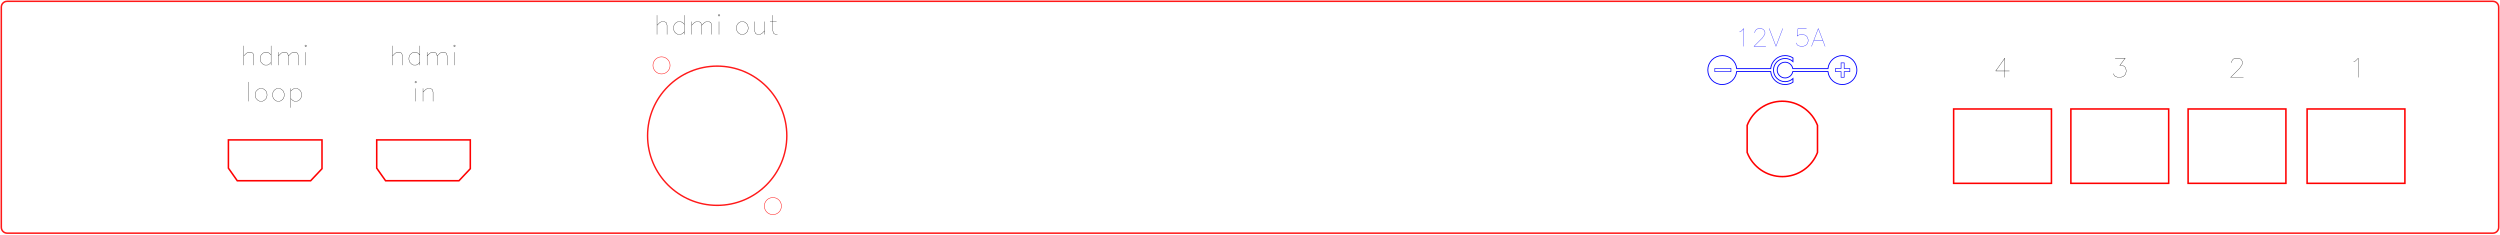
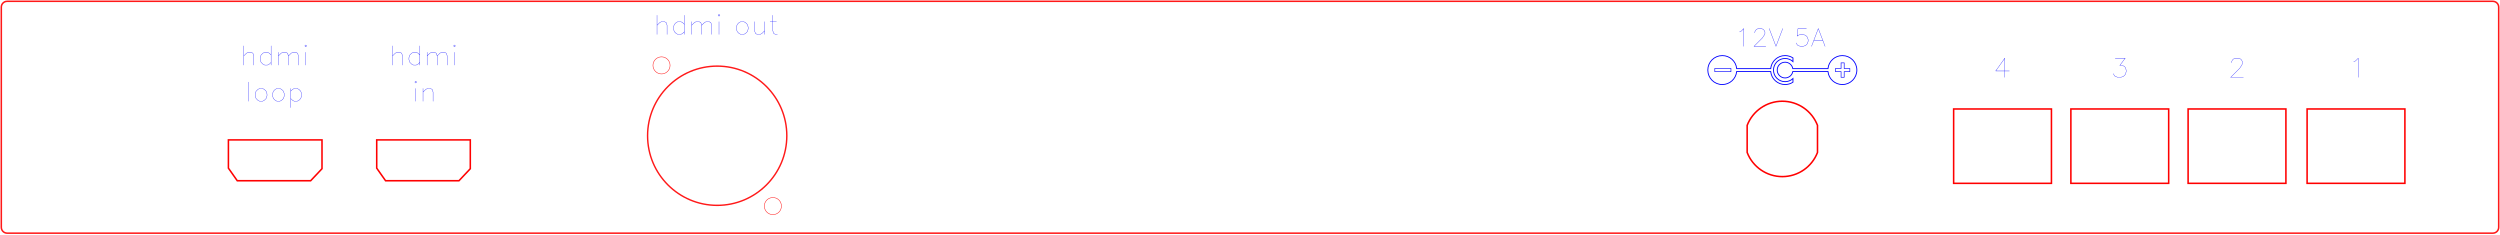
<svg xmlns="http://www.w3.org/2000/svg" width="426.5mm" height="40mm" viewBox="0 0 426.5 40" version="1.1" id="svg2045" xml:space="preserve">
  <defs id="defs2042">
    <rect x="148.269" y="40.008" width="66.833" height="31.366" id="rect418" />
    <rect x="964.487" y="81.855" width="143.455" height="50.571" id="rect67056" />
    <rect x="1270.76" y="20.01" width="39.583" height="50.258" id="rect62484" />
    <rect x="138.944" y="37.056" width="105.783" height="54.975" id="rect52808" />
    <rect x="138.944" y="37.056" width="105.783" height="54.975" id="rect52808-2" />
    <rect x="138.944" y="37.056" width="105.783" height="54.975" id="rect52808-7" />
    <rect x="1270.76" y="20.01" width="39.583" height="50.258" id="rect62484-4" />
    <rect x="1270.76" y="20.01" width="39.583" height="50.258" id="rect62484-0" />
    <rect x="1270.76" y="20.01" width="39.583" height="50.258" id="rect62484-6" />
  </defs>
  <path id="outline" style="opacity:0.9;fill:none;stroke:#ff0000;stroke-width:0.265;stop-color:#000000" d="M 1.222,0.224 H 425.278 c 0.553,0 0.999,0.445 0.999,0.999 V 38.778 c 0,0.553 -0.445,0.999 -0.999,0.999 H 1.222 c -0.553,0 -0.999,-0.445 -0.999,-0.999 V 1.222 c 0,-0.553 0.445,-0.999 0.999,-0.999 z" />
  <path id="rect2988-5" style="fill:none;stroke:#ff0000;stroke-width:0.265;stop-color:#000000" d="M 333.291,18.592 H 349.976 V 31.277 H 333.291 Z" />
  <path id="rect2988-5-3" style="fill:none;stroke:#ff0000;stroke-width:0.265;stop-color:#000000" d="m 353.291,18.591 h 16.685 v 12.685 h -16.685 z" />
  <path id="rect2988-5-3-1" style="fill:none;stroke:#ff0000;stroke-width:0.265;stop-color:#000000" d="m 373.291,18.591 h 16.685 v 12.685 h -16.685 z" />
  <path id="rect2988-5-3-2" style="fill:none;stroke:#ff0000;stroke-width:0.265;stop-color:#000000" d="m 393.591,18.591 h 16.685 v 12.685 h -16.685 z" />
  <path id="rect3358-0-9-8" style="fill:none;stroke:#ff0000;stroke-width:0.265;stroke-dasharray:none;stop-color:#000000" d="m 64.267,23.867 h 15.966 v 4.912 c -1.933,2.054 0,0 -1.933,2.054 H 65.777 l -1.51,-2.144 z" />
  <path id="rect3358-0-9-3-7" style="fill:none;stroke:#ff0000;stroke-width:0.265;stroke-dasharray:none;stop-color:#000000" d="m 38.967,23.867 h 15.966 v 4.912 c -1.933,2.054 0,0 -1.933,2.054 H 40.477 l -1.51,-2.144 z" />
  <path id="path11218" style="fill:none;stroke:#ff0000;stroke-width:0.265;stroke-dasharray:none;stop-color:#000000" d="m 304.065,17.269 a 6.431,6.431 0 0 0 -6,4.121 v 4.619 a 6.431,6.431 0 0 0 6,4.121 6.431,6.431 0 0 0 6,-4.121 v -4.623 a 6.431,6.431 0 0 0 -6,-4.117 z" />
  <g id="g67313" transform="translate(13.2292, 0)">
    <g id="g60015" transform="translate(-234.251, 0.510737)">
      <path id="path9694-0-2" style="opacity:0.9;fill:none;stroke:#ff0000;stroke-width:0.085;stop-color:#000000" d="m 351.419,34.646 a 1.458,1.458 0 0 1 1.458,-1.458 1.458,1.458 0 0 1 1.458,1.458 1.458,1.458 0 0 1 -1.458,1.458 1.458,1.458 0 0 1 -1.458,-1.458 z" />
      <path id="path9696-6-3" style="opacity:0.9;fill:none;stroke:#ff0000;stroke-width:0.085;stop-color:#000000" d="m 332.419,10.646 a 1.458,1.458 0 0 1 1.458,-1.458 1.458,1.458 0 0 1 1.458,1.458 1.458,1.458 0 0 1 -1.458,1.458 1.458,1.458 0 0 1 -1.458,-1.458 z" />
      <path id="path9702-5-5" style="opacity:0.9;fill:none;stroke:#ff0000;stroke-width:0.246;stroke-dasharray:none;stop-color:#000000" d="m 331.499,22.646 a 11.877,11.877 0 0 1 11.877,-11.877 11.877,11.877 0 0 1 11.877,11.877 11.877,11.877 0 0 1 -11.877,11.877 11.877,11.877 0 0 1 -11.877,-11.877 z" />
    </g>
-     <g style="fill:none;stroke:#000000;stroke-linecap:round;stroke-linejoin:round" id="g600" transform="translate(-1.331708,1.058333)">
-       <g transform="translate(99.1048,4.81367)" id="g598">
-         <path d="M 220,662 V 0 m 0,315 95,95 63,31 h 94 l 64,-31 31,-95 V 0" style="stroke-width:0.105in" transform="scale(0.0049389,-0.0049389)" id="path584" />
-         <path d="M 567,662 V 0 m 0,346 -63,64 -63,31 H 346 L 284,410 220,346 189,252 V 189 L 220,94.5 284,31.5 346,0 h 95 l 63,31.5 63,63" style="stroke-width:0.105in" transform="matrix(0.0049389,0,0,-0.0049389,2.95346,0)" id="path586" />
-         <path d="M 220,441 V 0 m 0,315 95,95 63,31 h 94 l 64,-31 31,-95 V 0 m 0,315 95,95 62,31 h 95 l 63,-31 32,-95 V 0" style="stroke-width:0.105in" transform="matrix(0.0049389,0,0,-0.0049389,5.90692,0)" id="path588" />
-         <path d="m 189,662 31,-32 32,32 -32,31 -31,-31 M 220,441 V 0" style="stroke-width:0.105in" transform="matrix(0.0049389,0,0,-0.0049389,10.5742,0)" id="path590" />
-         <path d="M 346,441 284,410 220,346 189,252 V 189 L 220,94.5 284,31.5 346,0 h 95 l 63,31.5 63,63 31,94.5 v 63 l -31,94 -63,64 -63,31 h -95" style="stroke-width:0.105in" transform="matrix(0.0049389,0,0,-0.0049389,13.6857,0)" id="path592" />
-         <path d="M 220,441 V 126 L 252,31.5 315,0 h 95 l 62,31.5 95,94.5 m 0,315 V 0" style="stroke-width:0.105in" transform="matrix(0.0049389,0,0,-0.0049389,16.6392,0)" id="path594" />
-         <path d="M 252,662 V 126 L 284,31.5 346,0 h 64 M 158,441 h 220" style="stroke-width:0.105in" transform="matrix(0.0049389,0,0,-0.0049389,19.5926,0)" id="path596" />
+     <g style="fill:none;stroke:#0000ff;stroke-linecap:round;stroke-linejoin:round" id="g600" transform="translate(-1.331708,1.058333)">
+       <g transform="translate(99.1048,4.81367)" id="g598" style="stroke:#0000ff">
+         <path d="M 220,662 V 0 m 0,315 95,95 63,31 h 94 l 64,-31 31,-95 V 0" style="stroke-width:0.105in;stroke:#0000ff" transform="scale(0.0049389,-0.0049389)" id="path584" />
+         <path d="M 567,662 V 0 m 0,346 -63,64 -63,31 H 346 L 284,410 220,346 189,252 V 189 L 220,94.5 284,31.5 346,0 h 95 l 63,31.5 63,63" style="stroke-width:0.105in;stroke:#0000ff" transform="matrix(0.0049389,0,0,-0.0049389,2.95346,0)" id="path586" />
+         <path d="M 220,441 V 0 m 0,315 95,95 63,31 h 94 l 64,-31 31,-95 V 0 m 0,315 95,95 62,31 h 95 l 63,-31 32,-95 V 0" style="stroke-width:0.105in;stroke:#0000ff" transform="matrix(0.0049389,0,0,-0.0049389,5.90692,0)" id="path588" />
+         <path d="m 189,662 31,-32 32,32 -32,31 -31,-31 M 220,441 V 0" style="stroke-width:0.105in;stroke:#0000ff" transform="matrix(0.0049389,0,0,-0.0049389,10.5742,0)" id="path590" />
+         <path d="M 346,441 284,410 220,346 189,252 V 189 L 220,94.5 284,31.5 346,0 h 95 l 63,31.5 63,63 31,94.5 v 63 l -31,94 -63,64 -63,31 h -95" style="stroke-width:0.105in;stroke:#0000ff" transform="matrix(0.0049389,0,0,-0.0049389,13.6857,0)" id="path592" />
+         <path d="M 220,441 V 126 L 252,31.5 315,0 h 95 l 62,31.5 95,94.5 m 0,315 V 0" style="stroke-width:0.105in;stroke:#0000ff" transform="matrix(0.0049389,0,0,-0.0049389,16.6392,0)" id="path594" />
+         <path d="M 252,662 V 126 L 284,31.5 346,0 h 64 M 158,441 h 220" style="stroke-width:0.105in;stroke:#0000ff" transform="matrix(0.0049389,0,0,-0.0049389,19.5926,0)" id="path596" />
      </g>
    </g>
  </g>
  <g id="text62560" style="font-size:4.586px;line-height:1.25;stroke-width:0.265" />
  <path id="path898" d="m 314.308,9.484 c -1.269,0.001 -2.33,0.963 -2.455,2.226 h -5.997 c -0.117,-0.637 -0.673,-1.099 -1.32,-1.099 -0.742,-1.1e-5 -1.343,0.601 -1.343,1.343 -10e-6,0.742 0.601,1.343 1.343,1.343 0.647,-4.7e-4 1.202,-0.463 1.32,-1.099 h 5.995 c 0.125,1.263 1.188,2.226 2.458,2.226 1.364,-1.3e-5 2.47,-1.106 2.47,-2.47 2e-5,-1.364 -1.106,-2.47 -2.47,-2.47 z" style="vector-effect:none;fill:none;fill-opacity:1;stroke:#0000ff;stroke-width:0.15;stroke-linecap:butt;stroke-linejoin:miter;stroke-miterlimit:4;stroke-dasharray:none;stroke-dashoffset:0;stroke-opacity:1" />
  <path id="path900" d="m 293.822,9.484 c -1.364,-1.49e-5 -2.47,1.106 -2.47,2.47 1e-5,1.364 1.106,2.47 2.47,2.47 1.269,-0.001 2.33,-0.964 2.455,-2.226 h 5.801 c 0.125,1.263 1.188,2.226 2.458,2.226 0.477,-8.52e-4 0.943,-0.14 1.343,-0.4 v -0.619 c -0.365,0.339 -0.845,0.527 -1.343,0.528 -1.093,-2e-6 -1.979,-0.886 -1.979,-1.979 -3e-5,-1.093 0.886,-1.979 1.979,-1.979 0.498,8.528e-4 0.978,0.19 1.343,0.529 V 9.881 c -0.4,-0.259 -0.866,-0.398 -1.343,-0.398 -1.269,0.001 -2.33,0.963 -2.455,2.226 h -5.801 c -0.125,-1.263 -1.188,-2.226 -2.457,-2.226 z" style="vector-effect:none;fill:none;fill-opacity:1;stroke:#0000ff;stroke-width:0.15;stroke-linecap:butt;stroke-linejoin:miter;stroke-miterlimit:4;stroke-dasharray:none;stroke-dashoffset:0;stroke-opacity:1" />
  <g transform="matrix(-0.108073 0 0 -0.108073 315.4 28.0022)" id="g904" style="font-style:normal;font-variant:normal;font-weight:bold;font-stretch:normal;font-size:42.333px;line-height:1.25;font-family:'DejaVu Sans Mono';-inkscape-font-specification:'DejaVu Sans Mono, Bold';font-variant-ligatures:normal;font-variant-caps:normal;font-variant-numeric:normal;font-feature-settings:normal;text-align:start;letter-spacing:0px;word-spacing:0px;writing-mode:lr-tb;text-anchor:start;fill:none;fill-opacity:1;stroke:#0000ff;stroke-width:0.974" aria-label="+">
    <path id="path902" style="font-style:normal;font-variant:normal;font-weight:bold;font-stretch:normal;font-size:42.333px;font-family:'DejaVu Sans Mono';-inkscape-font-specification:'DejaVu Sans Mono, Bold';font-variant-ligatures:normal;font-variant-caps:normal;font-variant-numeric:normal;font-feature-settings:normal;text-align:start;writing-mode:lr-tb;text-anchor:start;fill:none;stroke:#0000ff;stroke-width:0.974" d="m 12.14,137.131 v 8.888 h 8.888 v 4.92 h -8.888 v 8.93 H 7.241 v -8.93 h -8.93 v -4.92 h 8.93 v -8.888 z" />
  </g>
  <g transform="matrix(-0.108073 0 0 -0.108073 315.622 28.0022)" id="g908" style="font-style:normal;font-variant:normal;font-weight:bold;font-stretch:normal;font-size:42.333px;line-height:1.25;font-family:'DejaVu Sans Mono';-inkscape-font-specification:'DejaVu Sans Mono, Bold';font-variant-ligatures:normal;font-variant-caps:normal;font-variant-numeric:normal;font-feature-settings:normal;text-align:start;letter-spacing:0px;word-spacing:0px;writing-mode:lr-tb;text-anchor:start;fill:none;fill-opacity:1;stroke:#0000ff;stroke-width:0.974" aria-label="—">
    <path id="path906" style="font-style:normal;font-variant:normal;font-weight:bold;font-stretch:normal;font-size:42.333px;font-family:'DejaVu Sans Mono';-inkscape-font-specification:'DejaVu Sans Mono, Bold';font-variant-ligatures:normal;font-variant-caps:normal;font-variant-numeric:normal;font-feature-settings:normal;text-align:start;writing-mode:lr-tb;text-anchor:start;fill:none;stroke:#0000ff;stroke-width:0.974" d="m 188.045,145.958 h 25.487 v 5.085 h -25.487 z" />
  </g>
  <g style="fill:none;stroke:#0000ff;stroke-linecap:round;stroke-linejoin:round" transform="matrix(0.264583 0 0 0.264583 36.8873 -17.9229)" id="g67227">
    <g transform="translate(964.488,97.6266)" id="g67225" style="stroke:#0000ff">
      <g id="g69219" transform="translate(12.82667)">
        <path d="m 284,536 62,31 95,95 V 0" style="stroke:#0000ff;stroke-width:0.114in" transform="scale(0.0173333,-0.0173333)" id="path67211" />
        <path d="m 220,504 v 32 l 32,62 32,32 62,32 h 126 l 64,-32 31,-32 31,-62 V 472 L 567,410 504,315 189,0 h 441" style="stroke:#0000ff;stroke-width:0.114in" transform="matrix(0.0173333,0,0,-0.0173333,10.92,0)" id="path67213" />
        <path d="M 126,662 378,0 M 630,662 378,0" style="stroke:#0000ff;stroke-width:0.114in" transform="matrix(0.0173333,0,0,-0.0173333,21.84,0)" id="path67215" />
        <path d="M 567,662 H 252 l -32,-284 32,32 94,31 h 95 l 95,-31 62,-64 32,-94 V 189 L 598,94.5 536,31.5 441,0 H 346 L 252,31.5 220,63 189,126" style="stroke:#0000ff;stroke-width:0.114in" transform="matrix(0.0173333,0,0,-0.0173333,38.2199,0)" id="path67217" />
        <path d="M 378,662 126,0 M 378,662 630,0 M 220,220 h 316" style="stroke:#0000ff;stroke-width:0.114in" transform="matrix(0.0173333,0,0,-0.0173333,49.1399,0)" id="path67219" />
      </g>
    </g>
  </g>
-   <g style="fill:none;stroke:#000000;stroke-linecap:round;stroke-linejoin:round" id="g657" transform="translate(1.596332,2.08931)">
-     <g transform="translate(38.9013,9.00936)" id="g645">
-       <path d="M 220,662 V 0 m 0,315 95,95 63,31 h 94 l 64,-31 31,-95 V 0" style="stroke-width:0.105in" transform="scale(0.0049389,-0.0049389)" id="path637" />
-       <path d="M 567,662 V 0 m 0,346 -63,64 -63,31 H 346 L 284,410 220,346 189,252 V 189 L 220,94.5 284,31.5 346,0 h 95 l 63,31.5 63,63" style="stroke-width:0.105in" transform="matrix(0.0049389,0,0,-0.0049389,2.95346,0)" id="path639" />
-       <path d="M 220,441 V 0 m 0,315 95,95 63,31 h 94 l 64,-31 31,-95 V 0 m 0,315 95,95 62,31 h 95 l 63,-31 32,-95 V 0" style="stroke-width:0.105in" transform="matrix(0.0049389,0,0,-0.0049389,5.90692,0)" id="path641" />
-       <path d="m 189,662 31,-32 32,32 -32,31 -31,-31 M 220,441 V 0" style="stroke-width:0.105in" transform="matrix(0.0049389,0,0,-0.0049389,10.5742,0)" id="path643" />
+   <g style="fill:none;stroke:#0000ff;stroke-linecap:round;stroke-linejoin:round" id="g657" transform="translate(1.596332,2.08931)">
+     <g transform="translate(38.9013,9.00936)" id="g645" style="stroke:#0000ff">
+       <path d="M 220,662 V 0 m 0,315 95,95 63,31 h 94 l 64,-31 31,-95 V 0" style="stroke-width:0.105in;stroke:#0000ff" transform="scale(0.0049389,-0.0049389)" id="path637" />
+       <path d="M 567,662 V 0 m 0,346 -63,64 -63,31 H 346 L 284,410 220,346 189,252 V 189 L 220,94.5 284,31.5 346,0 h 95 l 63,31.5 63,63" style="stroke-width:0.105in;stroke:#0000ff" transform="matrix(0.0049389,0,0,-0.0049389,2.95346,0)" id="path639" />
+       <path d="M 220,441 V 0 m 0,315 95,95 63,31 h 94 l 64,-31 31,-95 V 0 m 0,315 95,95 62,31 h 95 l 63,-31 32,-95 V 0" style="stroke-width:0.105in;stroke:#0000ff" transform="matrix(0.0049389,0,0,-0.0049389,5.90692,0)" id="path641" />
+       <path d="m 189,662 31,-32 32,32 -32,31 -31,-31 M 220,441 V 0" style="stroke-width:0.105in;stroke:#0000ff" transform="matrix(0.0049389,0,0,-0.0049389,10.5742,0)" id="path643" />
    </g>
-     <g transform="translate(39.7582,15.183)" id="g655">
-       <path d="M 220,662 V 0" style="stroke-width:0.105in" transform="scale(0.0049389,-0.0049389)" id="path647" />
-       <path d="M 346,441 284,410 220,346 189,252 V 189 L 220,94.5 284,31.5 346,0 h 95 l 63,31.5 63,63 31,94.5 v 63 l -31,94 -63,64 -63,31 h -95" style="stroke-width:0.105in" transform="matrix(0.0049389,0,0,-0.0049389,1.2446,0)" id="path649" />
-       <path d="M 346,441 284,410 220,346 189,252 V 189 L 220,94.5 284,31.5 346,0 h 95 l 63,31.5 63,63 31,94.5 v 63 l -31,94 -63,64 -63,31 h -95" style="stroke-width:0.105in" transform="matrix(0.0049389,0,0,-0.0049389,4.19806,0)" id="path651" />
-       <path d="m 220,441 v -661 m 0,566 64,64 62,31 h 95 l 63,-31 63,-64 31,-94 V 189 L 567,94.5 504,31.5 441,0 h -95 l -62,31.5 -64,63" style="stroke-width:0.105in" transform="matrix(0.0049389,0,0,-0.0049389,7.15153,0)" id="path653" />
+     <g transform="translate(39.7582,15.183)" id="g655" style="stroke:#0000ff">
+       <path d="M 220,662 V 0" style="stroke-width:0.105in;stroke:#0000ff" transform="scale(0.0049389,-0.0049389)" id="path647" />
+       <path d="M 346,441 284,410 220,346 189,252 V 189 L 220,94.5 284,31.5 346,0 h 95 l 63,31.5 63,63 31,94.5 v 63 l -31,94 -63,64 -63,31 h -95" style="stroke-width:0.105in;stroke:#0000ff" transform="matrix(0.0049389,0,0,-0.0049389,1.2446,0)" id="path649" />
+       <path d="M 346,441 284,410 220,346 189,252 V 189 L 220,94.5 284,31.5 346,0 h 95 l 63,31.5 63,63 31,94.5 v 63 l -31,94 -63,64 -63,31 h -95" style="stroke-width:0.105in;stroke:#0000ff" transform="matrix(0.0049389,0,0,-0.0049389,4.19806,0)" id="path651" />
+       <path d="m 220,441 v -661 m 0,566 64,64 62,31 h 95 l 63,-31 63,-64 31,-94 V 189 L 567,94.5 504,31.5 441,0 h -95 l -62,31.5 -64,63" style="stroke-width:0.105in;stroke:#0000ff" transform="matrix(0.0049389,0,0,-0.0049389,7.15153,0)" id="path653" />
    </g>
  </g>
-   <g style="fill:none;stroke:#000000;stroke-linecap:round;stroke-linejoin:round" id="g663" transform="translate(0.9854814,3.74332)">
-     <g transform="translate(338.547,9.44888)" id="g661">
-       <path d="M 504,662 189,220 H 662 M 504,662 V 0" style="stroke-width:0.105in" transform="scale(0.0049389,-0.0049389)" id="path659" />
+   <g style="fill:none;stroke:#0000ff;stroke-linecap:round;stroke-linejoin:round" id="g663" transform="translate(0.9854814,3.74332)">
+     <g transform="translate(338.547,9.44888)" id="g661" style="stroke:#0000ff">
+       <path d="M 504,662 189,220 H 662 M 504,662 V 0" style="stroke-width:0.105in;stroke:#0000ff" transform="scale(0.0049389,-0.0049389)" id="path659" />
    </g>
  </g>
-   <g style="fill:none;stroke:#000000;stroke-linecap:round;stroke-linejoin:round" id="g669" transform="translate(1.526291,3.47247)">
-     <g transform="translate(358.085,9.71973)" id="g667">
-       <path d="M 252,662 H 598 L 410,410 h 94 l 63,-32 31,-32 32,-94 V 189 L 598,94.5 536,31.5 441,0 H 346 L 252,31.5 220,63 189,126" style="stroke-width:0.105in" transform="scale(0.0049389,-0.0049389)" id="path665" />
+   <g style="fill:none;stroke:#0000ff;stroke-linecap:round;stroke-linejoin:round" id="g669" transform="translate(1.526291,3.47247)">
+     <g transform="translate(358.085,9.71973)" id="g667" style="stroke:#0000ff">
+       <path d="M 252,662 H 598 L 410,410 h 94 l 63,-32 31,-32 32,-94 V 189 L 598,94.5 536,31.5 441,0 H 346 L 252,31.5 220,63 189,126" style="stroke-width:0.105in;stroke:#0000ff" transform="scale(0.0049389,-0.0049389)" id="path665" />
    </g>
  </g>
-   <g style="fill:none;stroke:#000000;stroke-linecap:round;stroke-linejoin:round" id="g675" transform="translate(-0.8257104,3.047)">
-     <g transform="translate(380.437,10.1452)" id="g673">
-       <path d="m 220,504 v 32 l 32,62 32,32 62,32 h 126 l 64,-32 31,-32 31,-62 V 472 L 567,410 504,315 189,0 h 441" style="stroke-width:0.105in" transform="scale(0.0049389,-0.0049389)" id="path671" />
+   <g style="fill:none;stroke:#0000ff;stroke-linecap:round;stroke-linejoin:round" id="g675" transform="translate(-0.8257104,3.047)">
+     <g transform="translate(380.437,10.1452)" id="g673" style="stroke:#0000ff">
+       <path d="m 220,504 v 32 l 32,62 32,32 62,32 h 126 l 64,-32 31,-32 31,-62 V 472 L 567,410 504,315 189,0 h 441" style="stroke-width:0.105in;stroke:#0000ff" transform="scale(0.0049389,-0.0049389)" id="path671" />
    </g>
  </g>
-   <g style="fill:none;stroke:#000000;stroke-linecap:round;stroke-linejoin:round" id="g681" transform="translate(1.600407,3.175)">
-     <g transform="translate(398.543,10.0172)" id="g679">
-       <path d="m 284,536 62,31 95,95 V 0" style="stroke-width:0.105in" transform="scale(0.0049389,-0.0049389)" id="path677" />
+   <g style="fill:none;stroke:#0000ff;stroke-linecap:round;stroke-linejoin:round" id="g681" transform="translate(1.600407,3.175)">
+     <g transform="translate(398.543,10.0172)" id="g679" style="stroke:#0000ff">
+       <path d="m 284,536 62,31 95,95 V 0" style="stroke-width:0.105in;stroke:#0000ff" transform="scale(0.0049389,-0.0049389)" id="path677" />
    </g>
  </g>
  <g style="fill:none;stroke:#000000;stroke-linecap:round;stroke-linejoin:round" id="g893" />
-   <g style="fill:none;stroke:#000000;stroke-linecap:round;stroke-linejoin:round" id="g1085" transform="translate(3.050398,1.5875)">
-     <g transform="translate(62.8241,9.51117)" id="g1077">
-       <path d="M 220,662 V 0 m 0,315 95,95 63,31 h 94 l 64,-31 31,-95 V 0" style="stroke-width:0.105in" transform="scale(0.0049389,-0.0049389)" id="path1069" />
-       <path d="M 567,662 V 0 m 0,346 -63,64 -63,31 H 346 L 284,410 220,346 189,252 V 189 L 220,94.5 284,31.5 346,0 h 95 l 63,31.5 63,63" style="stroke-width:0.105in" transform="matrix(0.0049389,0,0,-0.0049389,2.95346,0)" id="path1071" />
-       <path d="M 220,441 V 0 m 0,315 95,95 63,31 h 94 l 64,-31 31,-95 V 0 m 0,315 95,95 62,31 h 95 l 63,-31 32,-95 V 0" style="stroke-width:0.105in" transform="matrix(0.0049389,0,0,-0.0049389,5.90692,0)" id="path1073" />
-       <path d="m 189,662 31,-32 32,32 -32,31 -31,-31 M 220,441 V 0" style="stroke-width:0.105in" transform="matrix(0.0049389,0,0,-0.0049389,10.5742,0)" id="path1075" />
+   <g style="fill:none;stroke:#0000ff;stroke-linecap:round;stroke-linejoin:round" id="g1085" transform="translate(3.050398,1.5875)">
+     <g transform="translate(62.8241,9.51117)" id="g1077" style="stroke:#0000ff">
+       <path d="M 220,662 V 0 m 0,315 95,95 63,31 h 94 l 64,-31 31,-95 V 0" style="stroke-width:0.105in;stroke:#0000ff" transform="scale(0.0049389,-0.0049389)" id="path1069" />
+       <path d="M 567,662 V 0 m 0,346 -63,64 -63,31 H 346 L 284,410 220,346 189,252 V 189 L 220,94.5 284,31.5 346,0 h 95 l 63,31.5 63,63" style="stroke-width:0.105in;stroke:#0000ff" transform="matrix(0.0049389,0,0,-0.0049389,2.95346,0)" id="path1071" />
+       <path d="M 220,441 V 0 m 0,315 95,95 63,31 h 94 l 64,-31 31,-95 V 0 m 0,315 95,95 62,31 h 95 l 63,-31 32,-95 V 0" style="stroke-width:0.105in;stroke:#0000ff" transform="matrix(0.0049389,0,0,-0.0049389,5.90692,0)" id="path1073" />
+       <path d="m 189,662 31,-32 32,32 -32,31 -31,-31 M 220,441 V 0" style="stroke-width:0.105in;stroke:#0000ff" transform="matrix(0.0049389,0,0,-0.0049389,10.5742,0)" id="path1075" />
    </g>
-     <g transform="translate(66.78758,15.6848)" id="g1083">
-       <path d="m 189,662 31,-32 32,32 -32,31 -31,-31 M 220,441 V 0" style="stroke-width:0.105in" transform="scale(0.0049389,-0.0049389)" id="path1079" />
-       <path d="M 220,441 V 0 m 0,315 95,95 63,31 h 94 l 64,-31 31,-95 V 0" style="stroke-width:0.105in" transform="matrix(0.0049389,0,0,-0.0049389,1.2446,0)" id="path1081" />
+     <g transform="translate(66.78758,15.6848)" id="g1083" style="stroke:#0000ff">
+       <path d="m 189,662 31,-32 32,32 -32,31 -31,-31 M 220,441 V 0" style="stroke-width:0.105in;stroke:#0000ff" transform="scale(0.0049389,-0.0049389)" id="path1079" />
+       <path d="M 220,441 V 0 m 0,315 95,95 63,31 h 94 l 64,-31 31,-95 V 0" style="stroke-width:0.105in;stroke:#0000ff" transform="matrix(0.0049389,0,0,-0.0049389,1.2446,0)" id="path1081" />
    </g>
  </g>
</svg>
